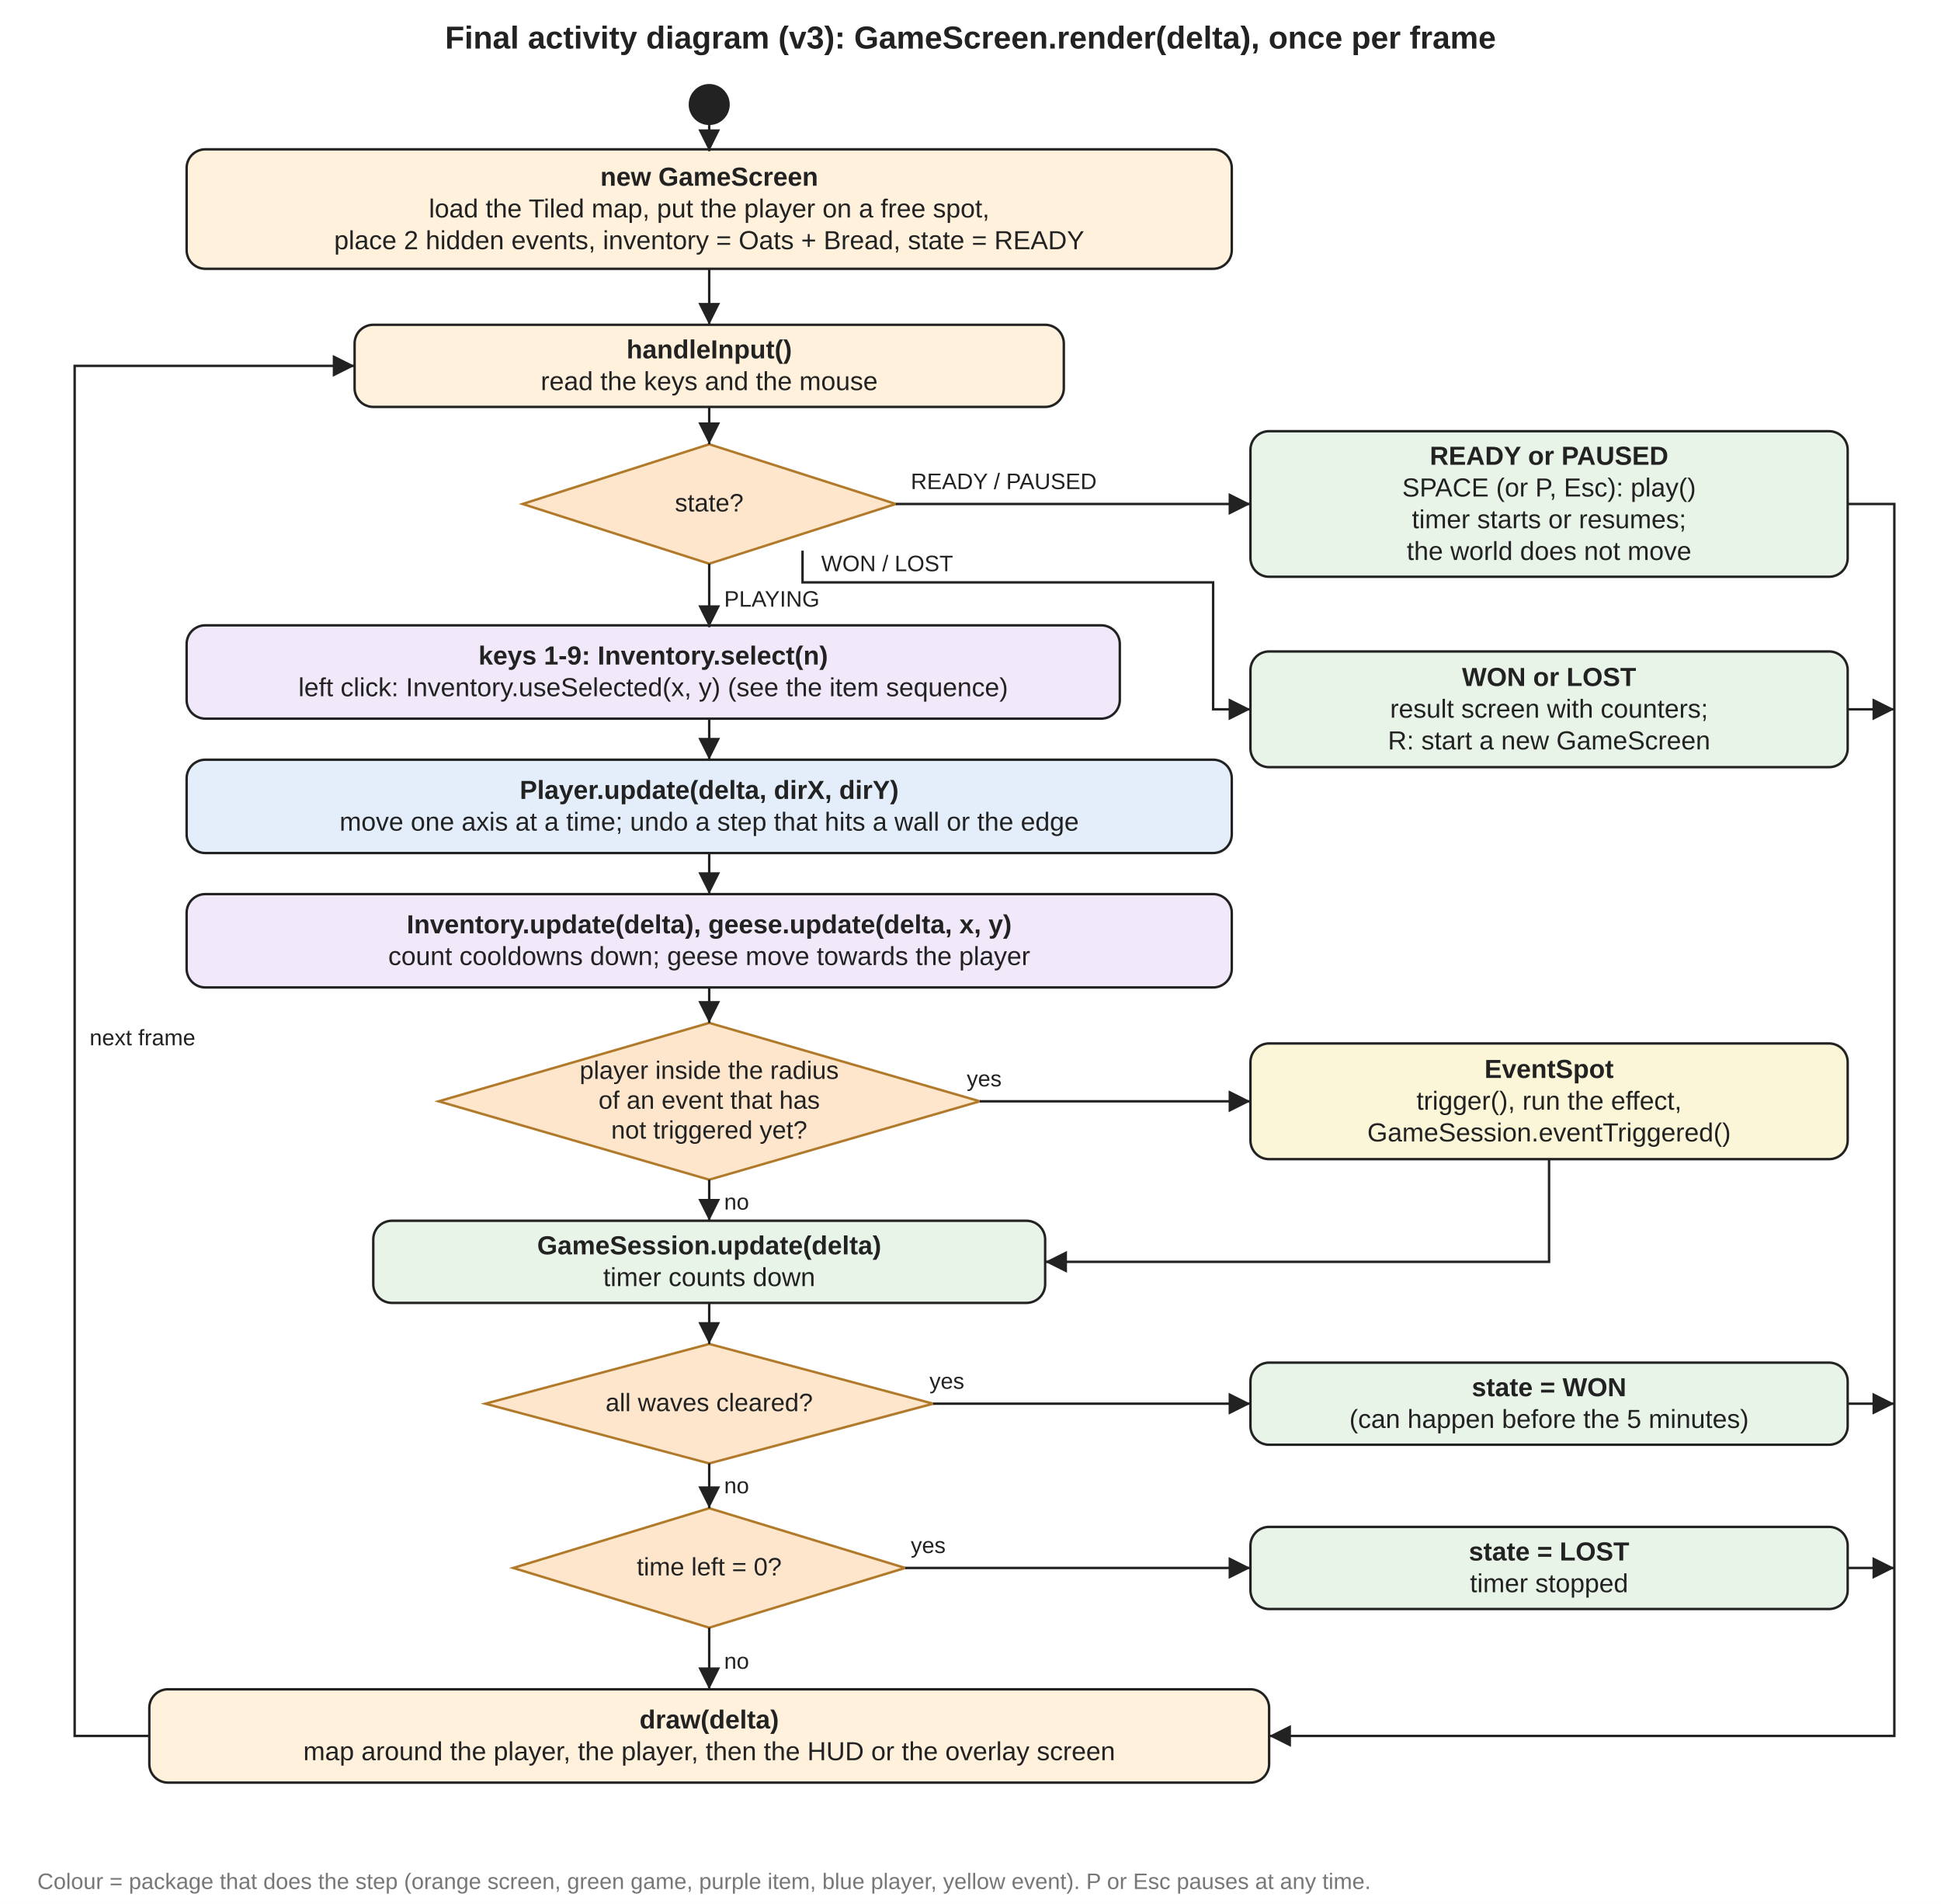
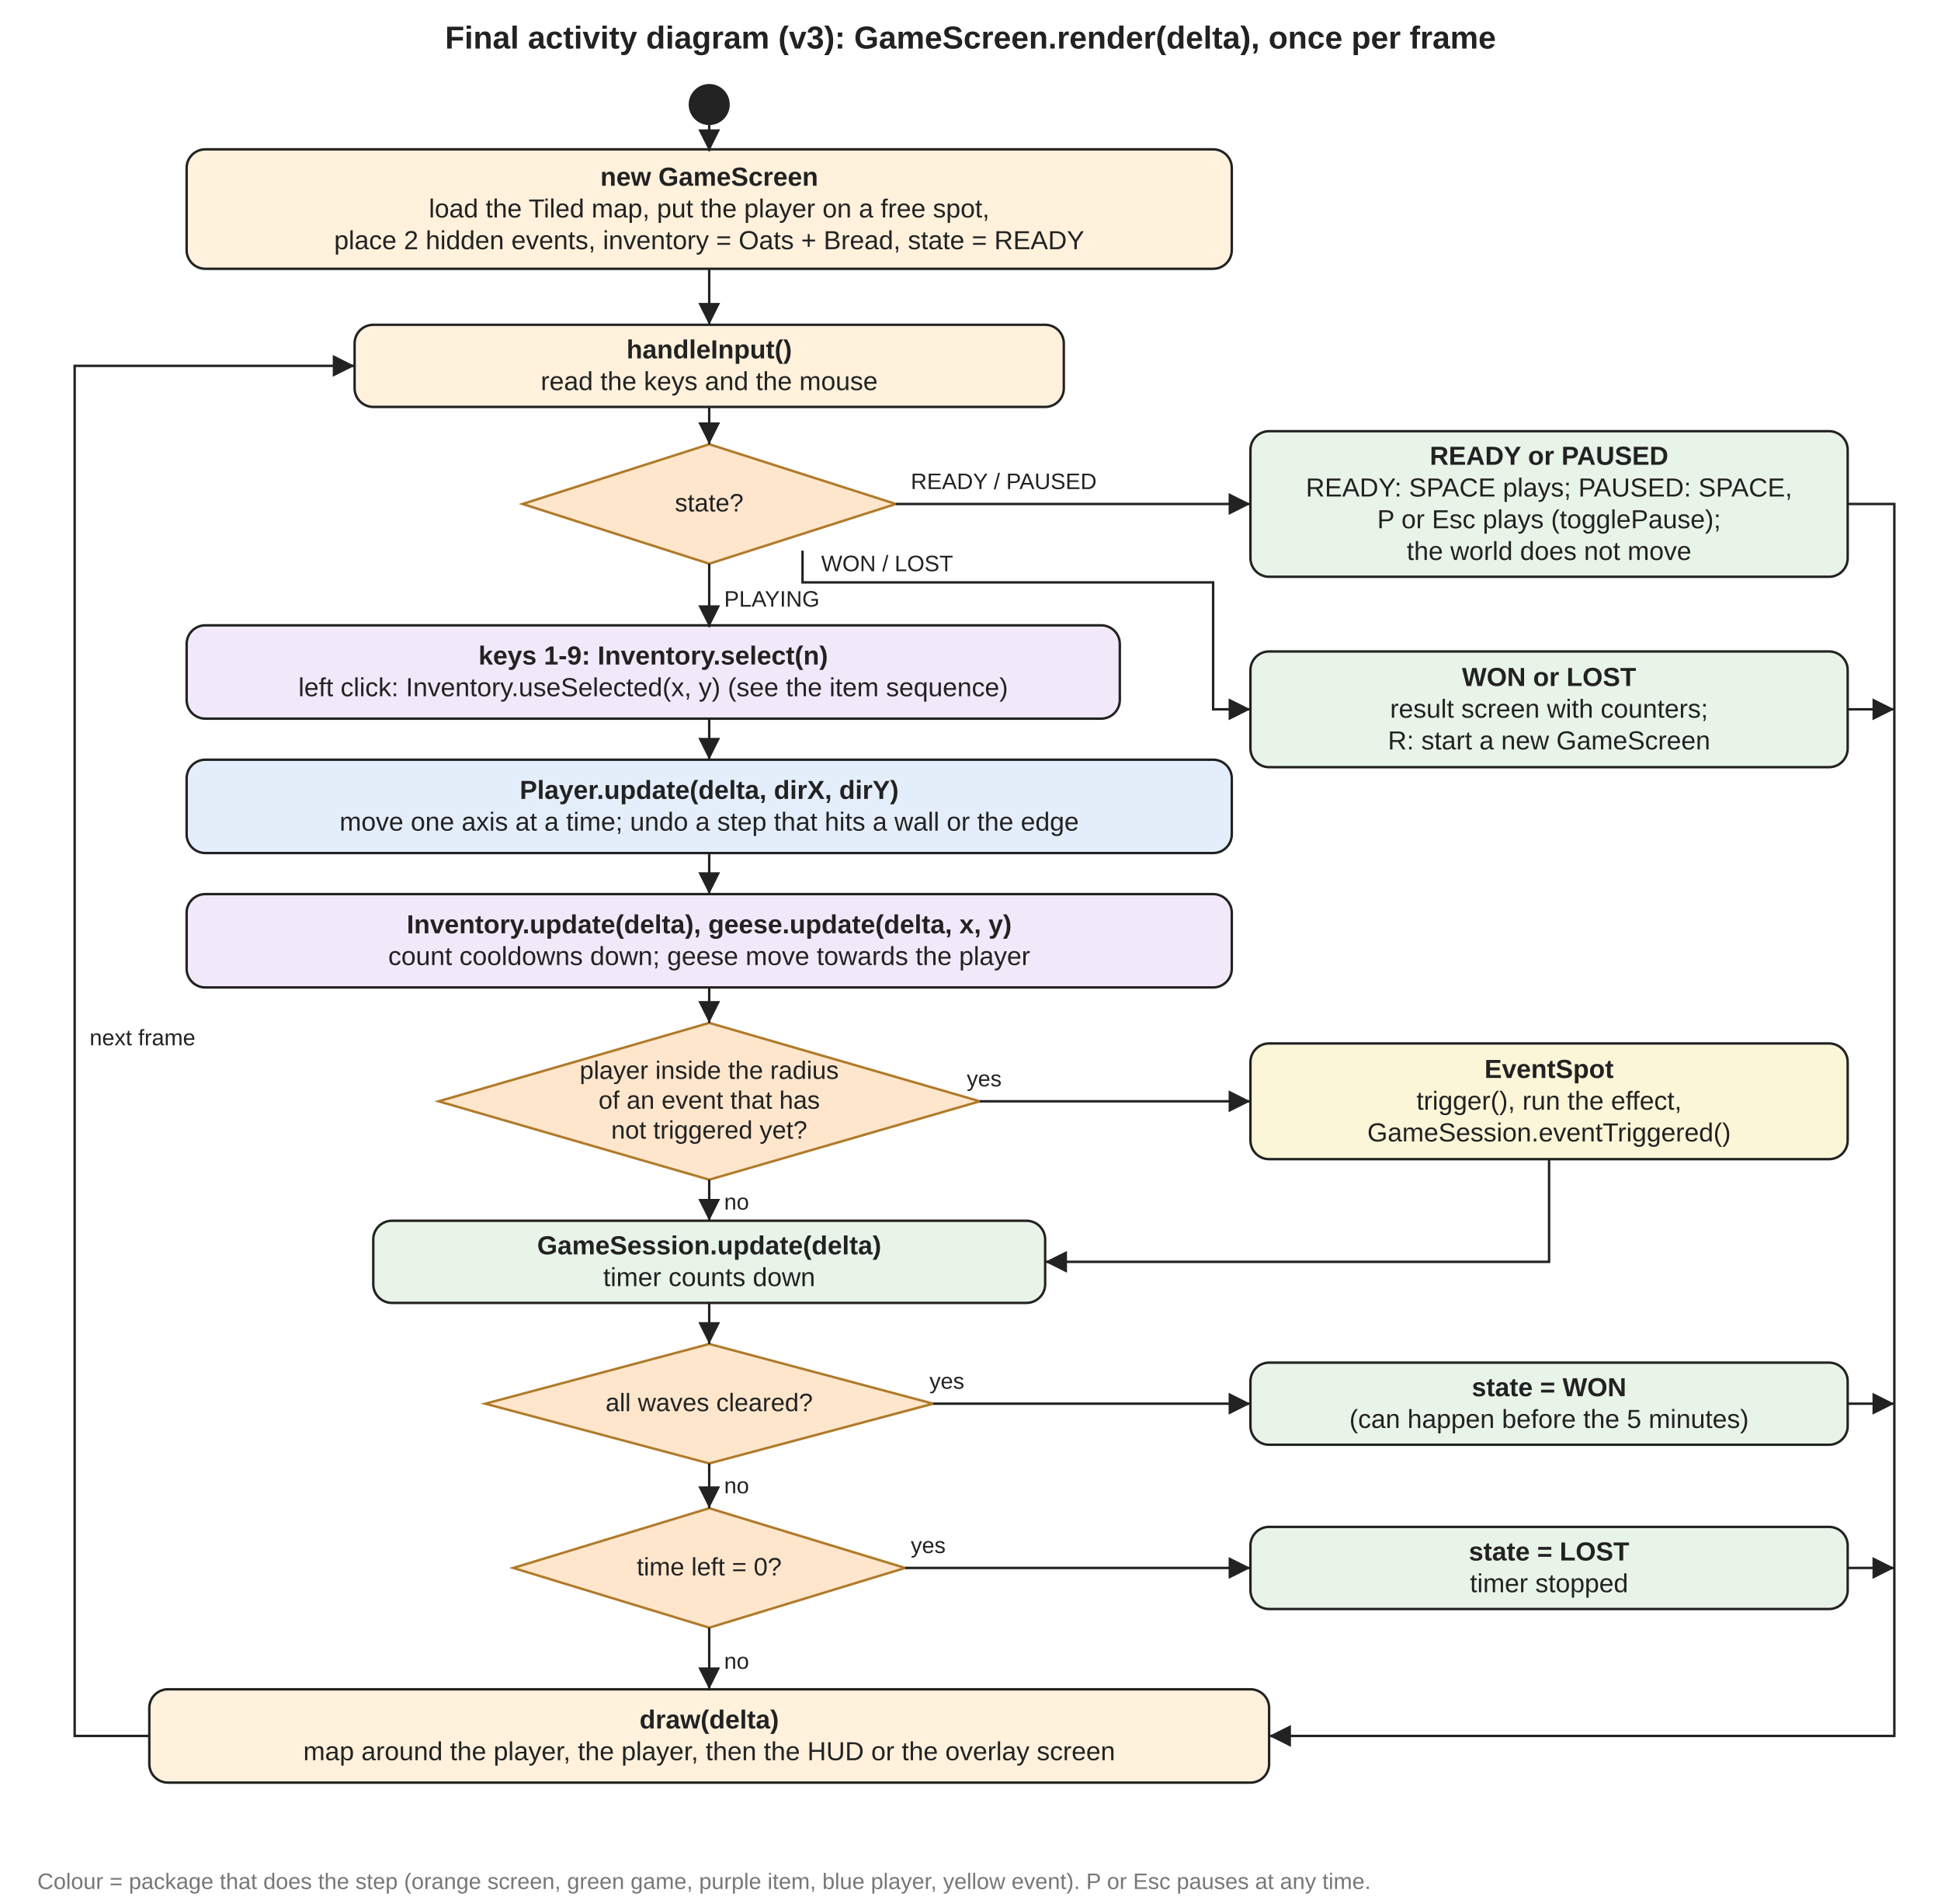
<svg xmlns="http://www.w3.org/2000/svg" width="1040" height="1020" viewBox="0 0 1040 1020">
  <defs>
    <marker id="arrow" viewBox="0 0 10 10" refX="10" refY="5" markerWidth="9" markerHeight="9" orient="auto-start-reverse">
      <path d="M0,0 L10,5 L0,10 z" fill="#222" />
    </marker>
    <marker id="open" viewBox="0 0 10 10" refX="10" refY="5" markerWidth="9" markerHeight="9" orient="auto-start-reverse">
      <path d="M0,0 L10,5 L0,10" fill="none" stroke="#222" stroke-width="1.3" />
    </marker>
    <marker id="tri" viewBox="0 0 12 12" refX="12" refY="6" markerWidth="13" markerHeight="13" orient="auto-start-reverse">
      <path d="M0,0 L12,6 L0,12 z" fill="#fff" stroke="#222" stroke-width="1.2" />
    </marker>
    <marker id="diamond" viewBox="0 0 16 10" refX="0" refY="5" markerWidth="16" markerHeight="10" orient="auto-start-reverse">
      <path d="M0,5 L8,0 L16,5 L8,10 z" fill="#fff" stroke="#222" stroke-width="1.2" />
    </marker>
  </defs>
  <rect width="1040" height="1020" fill="#fff" />
  <text x="520.0" y="26" font-family="Arial, Helvetica, sans-serif" font-size="17" font-weight="bold" font-style="normal" text-anchor="middle" fill="#222">Final activity diagram (v3): GameScreen.render(delta), once per frame</text>
  <circle cx="380" cy="56" r="11" fill="#222" />
  <rect x="100.0" y="80.0" width="560" height="64" rx="10" fill="#fff1dc" stroke="#222" stroke-width="1.3" />
  <text x="380" y="99.5" font-family="Arial, Helvetica, sans-serif" font-size="14" font-weight="bold" font-style="normal" text-anchor="middle" fill="#222">new GameScreen</text>
  <text x="380" y="116.5" font-family="Arial, Helvetica, sans-serif" font-size="14" font-weight="normal" font-style="normal" text-anchor="middle" fill="#222">load the Tiled map, put the player on a free spot,</text>
  <text x="380" y="133.5" font-family="Arial, Helvetica, sans-serif" font-size="14" font-weight="normal" font-style="normal" text-anchor="middle" fill="#222">place 2 hidden events, inventory = Oats + Bread, state = READY</text>
  <rect x="190.0" y="174.0" width="380" height="44" rx="10" fill="#fff1dc" stroke="#222" stroke-width="1.3" />
  <text x="380" y="192.0" font-family="Arial, Helvetica, sans-serif" font-size="14" font-weight="bold" font-style="normal" text-anchor="middle" fill="#222">handleInput()</text>
  <text x="380" y="209.0" font-family="Arial, Helvetica, sans-serif" font-size="14" font-weight="normal" font-style="normal" text-anchor="middle" fill="#222">read the keys and the mouse</text>
  <polygon points="380,238.0 480.0,270 380,302.0 280.0,270" fill="#fde6cc" stroke="#b07a2a" stroke-width="1.3" />
  <text x="380" y="274.0" font-family="Arial, Helvetica, sans-serif" font-size="13.5" font-weight="normal" font-style="normal" text-anchor="middle" fill="#222">state?</text>
  <rect x="670.0" y="231.0" width="320" height="78" rx="10" fill="#e9f4e9" stroke="#222" stroke-width="1.3" />
  <text x="830" y="249.0" font-family="Arial, Helvetica, sans-serif" font-size="14" font-weight="bold" font-style="normal" text-anchor="middle" fill="#222">READY or PAUSED</text>
-   <text x="830" y="266.0" font-family="Arial, Helvetica, sans-serif" font-size="14" font-weight="normal" font-style="normal" text-anchor="middle" fill="#222">SPACE (or P, Esc): play()</text>
-   <text x="830" y="283.0" font-family="Arial, Helvetica, sans-serif" font-size="14" font-weight="normal" font-style="normal" text-anchor="middle" fill="#222">timer starts or resumes;</text>
+   <text x="830" y="266.0" font-family="Arial, Helvetica, sans-serif" font-size="14" font-weight="normal" font-style="normal" text-anchor="middle" fill="#222">READY: SPACE plays; PAUSED: SPACE,</text>
+   <text x="830" y="283.0" font-family="Arial, Helvetica, sans-serif" font-size="14" font-weight="normal" font-style="normal" text-anchor="middle" fill="#222">P or Esc plays (togglePause);</text>
  <text x="830" y="300.0" font-family="Arial, Helvetica, sans-serif" font-size="14" font-weight="normal" font-style="normal" text-anchor="middle" fill="#222">the world does not move</text>
  <rect x="670.0" y="349.0" width="320" height="62" rx="10" fill="#e9f4e9" stroke="#222" stroke-width="1.3" />
  <text x="830" y="367.5" font-family="Arial, Helvetica, sans-serif" font-size="14" font-weight="bold" font-style="normal" text-anchor="middle" fill="#222">WON or LOST</text>
  <text x="830" y="384.5" font-family="Arial, Helvetica, sans-serif" font-size="14" font-weight="normal" font-style="normal" text-anchor="middle" fill="#222">result screen with counters;</text>
  <text x="830" y="401.5" font-family="Arial, Helvetica, sans-serif" font-size="14" font-weight="normal" font-style="normal" text-anchor="middle" fill="#222">R: start a new GameScreen</text>
  <rect x="100.0" y="335.0" width="500" height="50" rx="10" fill="#f1e9f9" stroke="#222" stroke-width="1.3" />
  <text x="350" y="356.0" font-family="Arial, Helvetica, sans-serif" font-size="14" font-weight="bold" font-style="normal" text-anchor="middle" fill="#222">keys 1-9: Inventory.select(n)</text>
  <text x="350" y="373.0" font-family="Arial, Helvetica, sans-serif" font-size="14" font-weight="normal" font-style="normal" text-anchor="middle" fill="#222">left click: Inventory.useSelected(x, y)  (see the item sequence)</text>
  <rect x="100.0" y="407.0" width="560" height="50" rx="10" fill="#e4eefb" stroke="#222" stroke-width="1.3" />
  <text x="380" y="428.0" font-family="Arial, Helvetica, sans-serif" font-size="14" font-weight="bold" font-style="normal" text-anchor="middle" fill="#222">Player.update(delta, dirX, dirY)</text>
  <text x="380" y="445.0" font-family="Arial, Helvetica, sans-serif" font-size="14" font-weight="normal" font-style="normal" text-anchor="middle" fill="#222">move one axis at a time; undo a step that hits a wall or the edge</text>
  <rect x="100.0" y="479.0" width="560" height="50" rx="10" fill="#f1e9f9" stroke="#222" stroke-width="1.3" />
  <text x="380" y="500.0" font-family="Arial, Helvetica, sans-serif" font-size="14" font-weight="bold" font-style="normal" text-anchor="middle" fill="#222">Inventory.update(delta), geese.update(delta, x, y)</text>
  <text x="380" y="517.0" font-family="Arial, Helvetica, sans-serif" font-size="14" font-weight="normal" font-style="normal" text-anchor="middle" fill="#222">count cooldowns down; geese move towards the player</text>
  <polygon points="380,548.0 525.0,590 380,632.0 235.0,590" fill="#fde6cc" stroke="#b07a2a" stroke-width="1.3" />
  <text x="380" y="578.0" font-family="Arial, Helvetica, sans-serif" font-size="13.5" font-weight="normal" font-style="normal" text-anchor="middle" fill="#222">player inside the radius</text>
  <text x="380" y="594.0" font-family="Arial, Helvetica, sans-serif" font-size="13.5" font-weight="normal" font-style="normal" text-anchor="middle" fill="#222">of an event that has</text>
  <text x="380" y="610.0" font-family="Arial, Helvetica, sans-serif" font-size="13.5" font-weight="normal" font-style="normal" text-anchor="middle" fill="#222">not triggered yet?</text>
  <rect x="670.0" y="559.0" width="320" height="62" rx="10" fill="#fbf6d8" stroke="#222" stroke-width="1.3" />
  <text x="830" y="577.5" font-family="Arial, Helvetica, sans-serif" font-size="14" font-weight="bold" font-style="normal" text-anchor="middle" fill="#222">EventSpot</text>
  <text x="830" y="594.5" font-family="Arial, Helvetica, sans-serif" font-size="14" font-weight="normal" font-style="normal" text-anchor="middle" fill="#222">trigger(), run the effect,</text>
  <text x="830" y="611.5" font-family="Arial, Helvetica, sans-serif" font-size="14" font-weight="normal" font-style="normal" text-anchor="middle" fill="#222">GameSession.eventTriggered()</text>
  <rect x="200.0" y="654.0" width="360" height="44" rx="10" fill="#e9f4e9" stroke="#222" stroke-width="1.3" />
  <text x="380" y="672.0" font-family="Arial, Helvetica, sans-serif" font-size="14" font-weight="bold" font-style="normal" text-anchor="middle" fill="#222">GameSession.update(delta)</text>
  <text x="380" y="689.0" font-family="Arial, Helvetica, sans-serif" font-size="14" font-weight="normal" font-style="normal" text-anchor="middle" fill="#222">timer counts down</text>
  <polygon points="380,720.0 500.0,752 380,784.0 260.0,752" fill="#fde6cc" stroke="#b07a2a" stroke-width="1.3" />
  <text x="380" y="756.0" font-family="Arial, Helvetica, sans-serif" font-size="13.5" font-weight="normal" font-style="normal" text-anchor="middle" fill="#222">all waves cleared?</text>
  <rect x="670.0" y="730.0" width="320" height="44" rx="10" fill="#e9f4e9" stroke="#222" stroke-width="1.3" />
  <text x="830" y="748.0" font-family="Arial, Helvetica, sans-serif" font-size="14" font-weight="bold" font-style="normal" text-anchor="middle" fill="#222">state = WON</text>
  <text x="830" y="765.0" font-family="Arial, Helvetica, sans-serif" font-size="14" font-weight="normal" font-style="normal" text-anchor="middle" fill="#222">(can happen before the 5 minutes)</text>
  <polygon points="380,808.0 485.0,840 380,872.0 275.0,840" fill="#fde6cc" stroke="#b07a2a" stroke-width="1.3" />
  <text x="380" y="844.0" font-family="Arial, Helvetica, sans-serif" font-size="13.5" font-weight="normal" font-style="normal" text-anchor="middle" fill="#222">time left = 0?</text>
  <rect x="670.0" y="818.0" width="320" height="44" rx="10" fill="#e9f4e9" stroke="#222" stroke-width="1.3" />
  <text x="830" y="836.0" font-family="Arial, Helvetica, sans-serif" font-size="14" font-weight="bold" font-style="normal" text-anchor="middle" fill="#222">state = LOST</text>
  <text x="830" y="853.0" font-family="Arial, Helvetica, sans-serif" font-size="14" font-weight="normal" font-style="normal" text-anchor="middle" fill="#222">timer stopped</text>
  <rect x="80.0" y="905.0" width="600" height="50" rx="10" fill="#fff1dc" stroke="#222" stroke-width="1.3" />
  <text x="380" y="926.0" font-family="Arial, Helvetica, sans-serif" font-size="14" font-weight="bold" font-style="normal" text-anchor="middle" fill="#222">draw(delta)</text>
  <text x="380" y="943.0" font-family="Arial, Helvetica, sans-serif" font-size="14" font-weight="normal" font-style="normal" text-anchor="middle" fill="#222">map around the player, the player, then the HUD or the overlay screen</text>
  <path d="M380,67 L380,81" fill="none" stroke="#222" stroke-width="1.3" marker-end="url(#arrow)" />
  <path d="M380,144 L380,174" fill="none" stroke="#222" stroke-width="1.3" marker-end="url(#arrow)" />
  <path d="M380,218 L380,238" fill="none" stroke="#222" stroke-width="1.3" marker-end="url(#arrow)" />
  <path d="M480,270 L670,270" fill="none" stroke="#222" stroke-width="1.3" marker-end="url(#arrow)" />
  <text x="488" y="262" font-family="Arial, Helvetica, sans-serif" font-size="12" font-weight="normal" font-style="normal" text-anchor="start" fill="#222">READY / PAUSED</text>
  <path d="M430,295 L430,312 L650,312 L650,380 L670,380" fill="none" stroke="#222" stroke-width="1.3" marker-end="url(#arrow)" />
  <text x="440" y="306" font-family="Arial, Helvetica, sans-serif" font-size="12" font-weight="normal" font-style="normal" text-anchor="start" fill="#222">WON / LOST</text>
  <path d="M380,302 L380,336" fill="none" stroke="#222" stroke-width="1.3" marker-end="url(#arrow)" />
  <text x="388" y="325" font-family="Arial, Helvetica, sans-serif" font-size="12" font-weight="normal" font-style="normal" text-anchor="start" fill="#222">PLAYING</text>
  <path d="M380,385 L380,407" fill="none" stroke="#222" stroke-width="1.3" marker-end="url(#arrow)" />
  <path d="M380,457 L380,479" fill="none" stroke="#222" stroke-width="1.3" marker-end="url(#arrow)" />
  <path d="M380,529 L380,548" fill="none" stroke="#222" stroke-width="1.3" marker-end="url(#arrow)" />
  <path d="M525,590 L670,590" fill="none" stroke="#222" stroke-width="1.3" marker-end="url(#arrow)" />
  <text x="518" y="582" font-family="Arial, Helvetica, sans-serif" font-size="12" font-weight="normal" font-style="normal" text-anchor="start" fill="#222">yes</text>
  <path d="M830,621 L830,676 L560,676" fill="none" stroke="#222" stroke-width="1.3" marker-end="url(#arrow)" />
  <path d="M380,632 L380,654" fill="none" stroke="#222" stroke-width="1.3" marker-end="url(#arrow)" />
  <text x="388" y="648" font-family="Arial, Helvetica, sans-serif" font-size="12" font-weight="normal" font-style="normal" text-anchor="start" fill="#222">no</text>
  <path d="M380,698 L380,720" fill="none" stroke="#222" stroke-width="1.3" marker-end="url(#arrow)" />
  <path d="M500,752 L670,752" fill="none" stroke="#222" stroke-width="1.3" marker-end="url(#arrow)" />
  <text x="498" y="744" font-family="Arial, Helvetica, sans-serif" font-size="12" font-weight="normal" font-style="normal" text-anchor="start" fill="#222">yes</text>
  <path d="M380,784 L380,808" fill="none" stroke="#222" stroke-width="1.3" marker-end="url(#arrow)" />
  <text x="388" y="800" font-family="Arial, Helvetica, sans-serif" font-size="12" font-weight="normal" font-style="normal" text-anchor="start" fill="#222">no</text>
  <path d="M485,840 L670,840" fill="none" stroke="#222" stroke-width="1.3" marker-end="url(#arrow)" />
  <text x="488" y="832" font-family="Arial, Helvetica, sans-serif" font-size="12" font-weight="normal" font-style="normal" text-anchor="start" fill="#222">yes</text>
  <path d="M380,872 L380,905" fill="none" stroke="#222" stroke-width="1.3" marker-end="url(#arrow)" />
  <text x="388" y="894" font-family="Arial, Helvetica, sans-serif" font-size="12" font-weight="normal" font-style="normal" text-anchor="start" fill="#222">no</text>
  <path d="M990,270 L1015,270 L1015,930 L680,930" fill="none" stroke="#222" stroke-width="1.3" marker-end="url(#arrow)" />
  <path d="M990,380 L1015,380" fill="none" stroke="#222" stroke-width="1.3" marker-end="url(#arrow)" />
  <path d="M990,752 L1015,752" fill="none" stroke="#222" stroke-width="1.3" marker-end="url(#arrow)" />
  <path d="M990,840 L1015,840" fill="none" stroke="#222" stroke-width="1.3" marker-end="url(#arrow)" />
  <path d="M80,930 L40,930 L40,196 L190,196" fill="none" stroke="#222" stroke-width="1.3" marker-end="url(#arrow)" />
  <text x="48" y="560" font-family="Arial, Helvetica, sans-serif" font-size="12" font-weight="normal" font-style="normal" text-anchor="start" fill="#222">next frame</text>
  <text x="20" y="1012" font-family="Arial, Helvetica, sans-serif" font-size="12" font-weight="normal" font-style="normal" text-anchor="start" fill="#777">Colour = package that does the step (orange screen, green game, purple item, blue player, yellow event). P or Esc pauses at any time.</text>
</svg>
